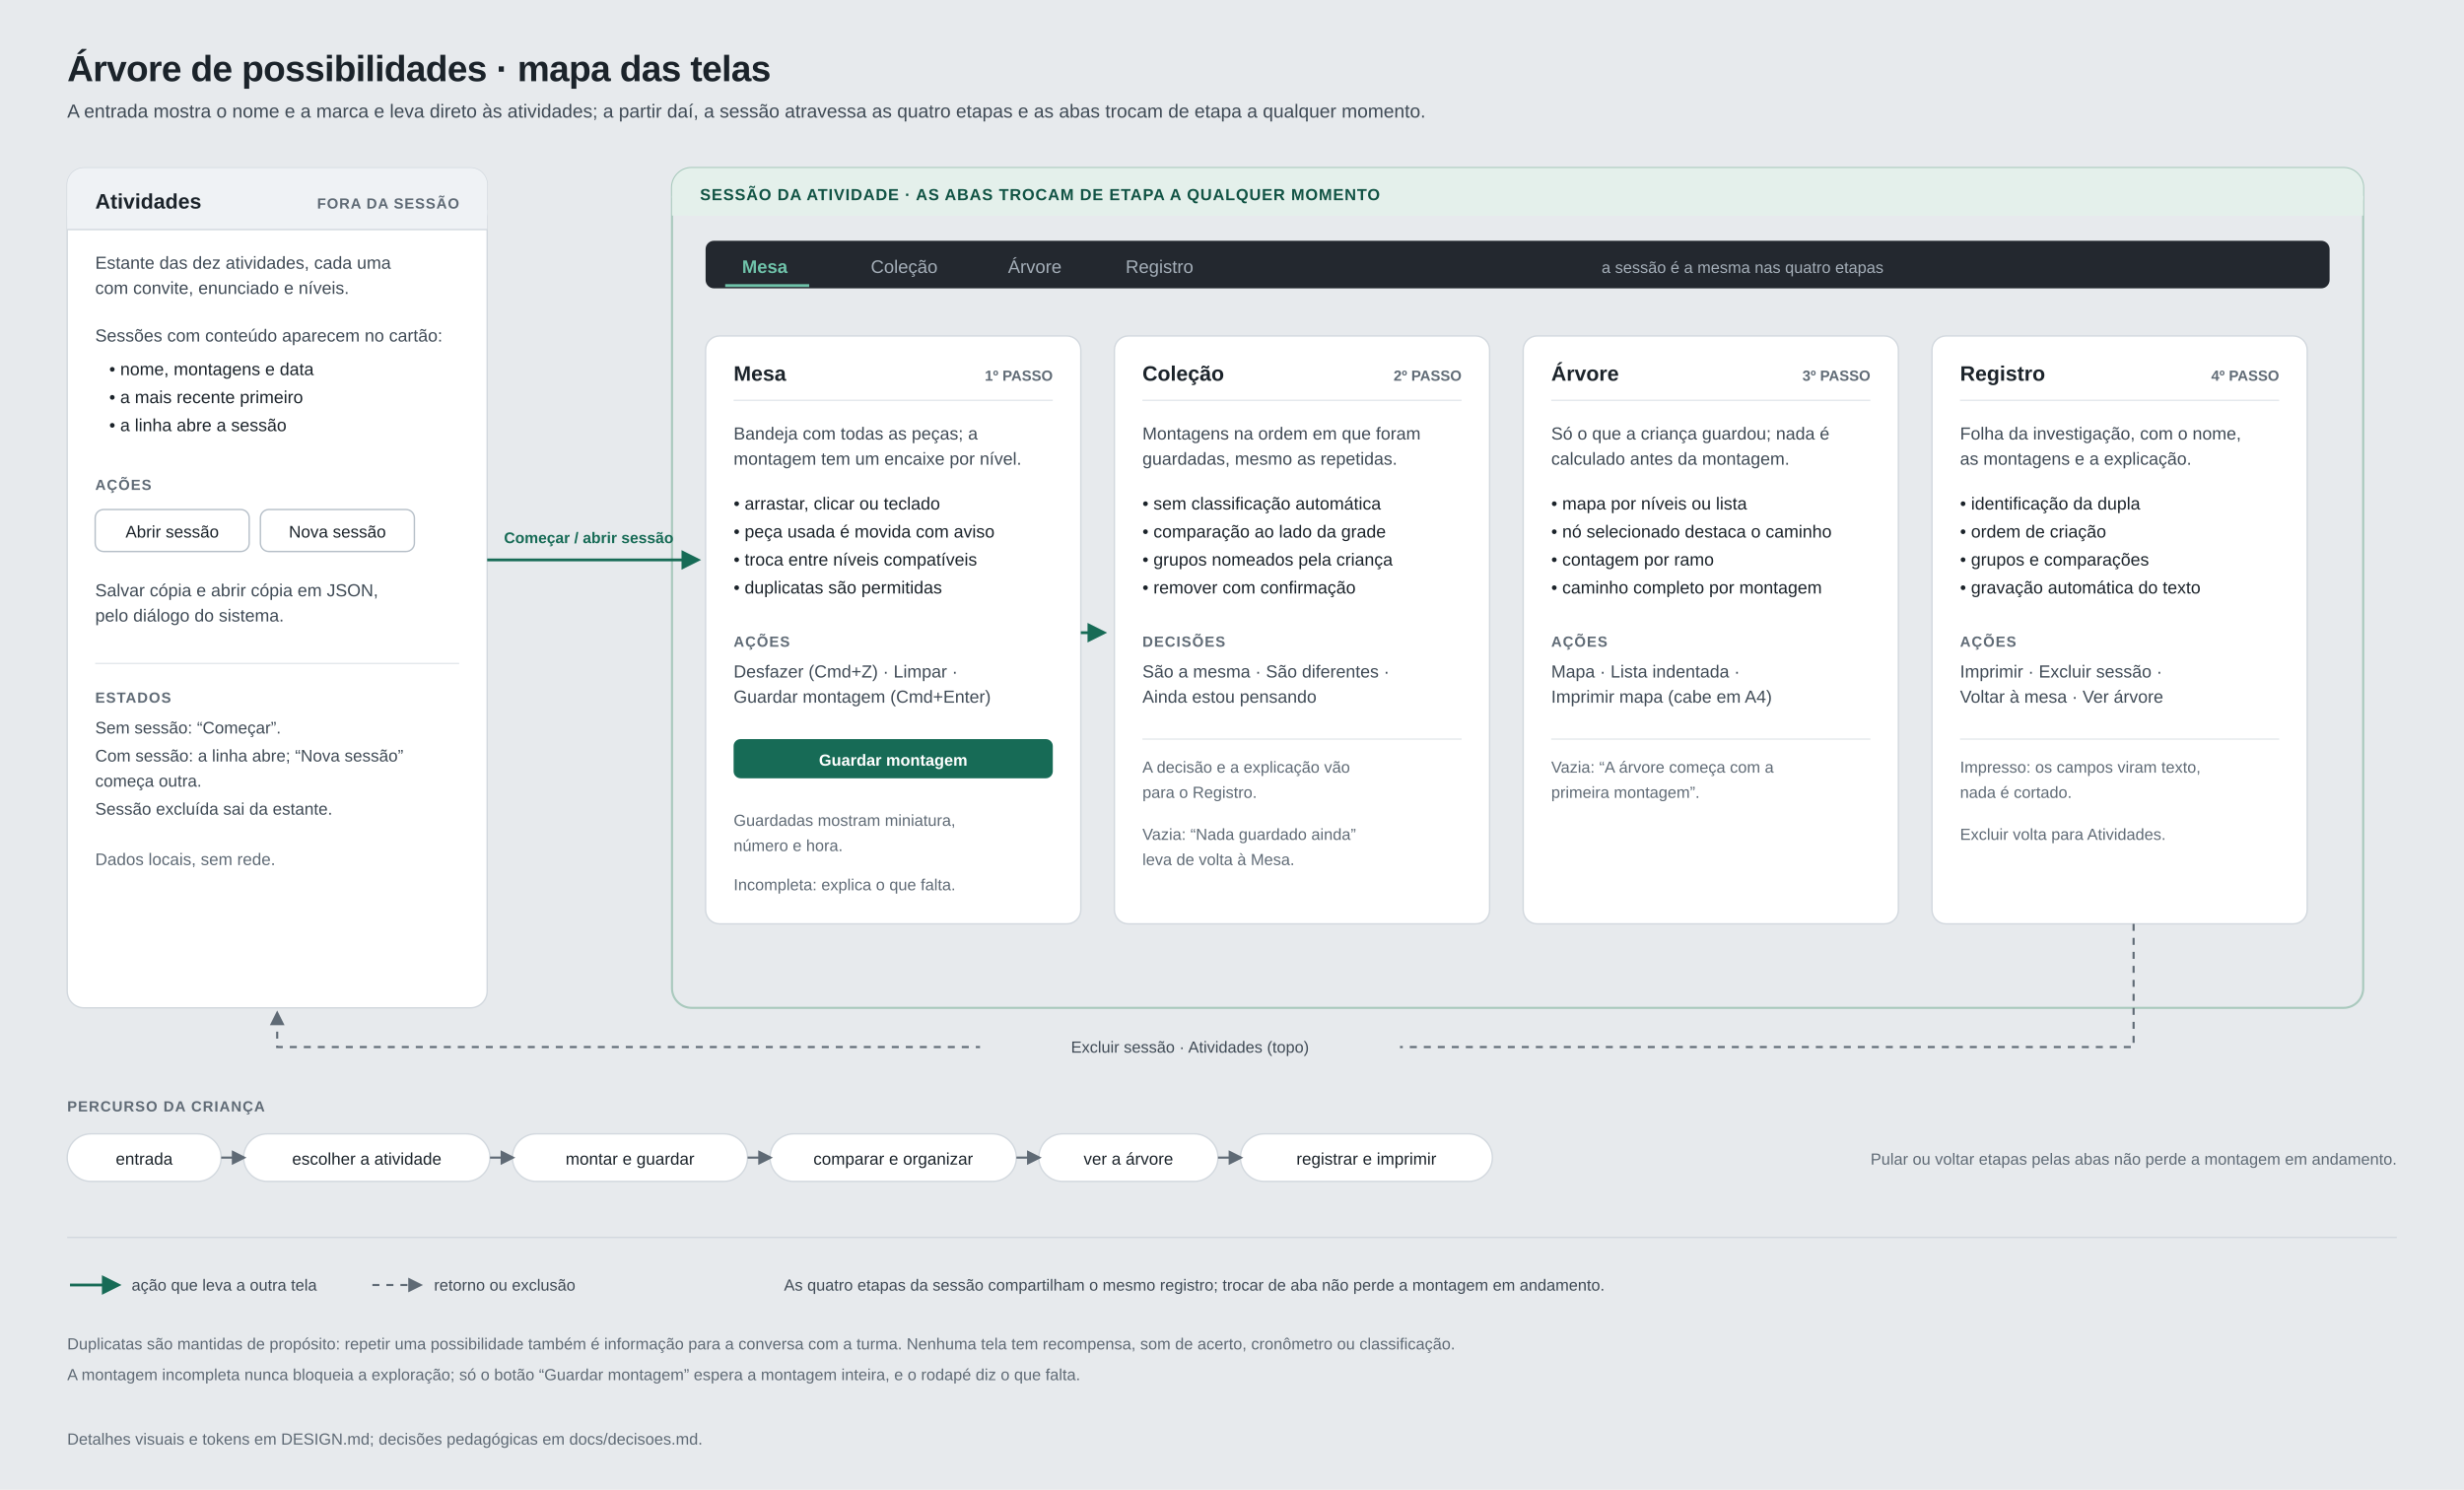
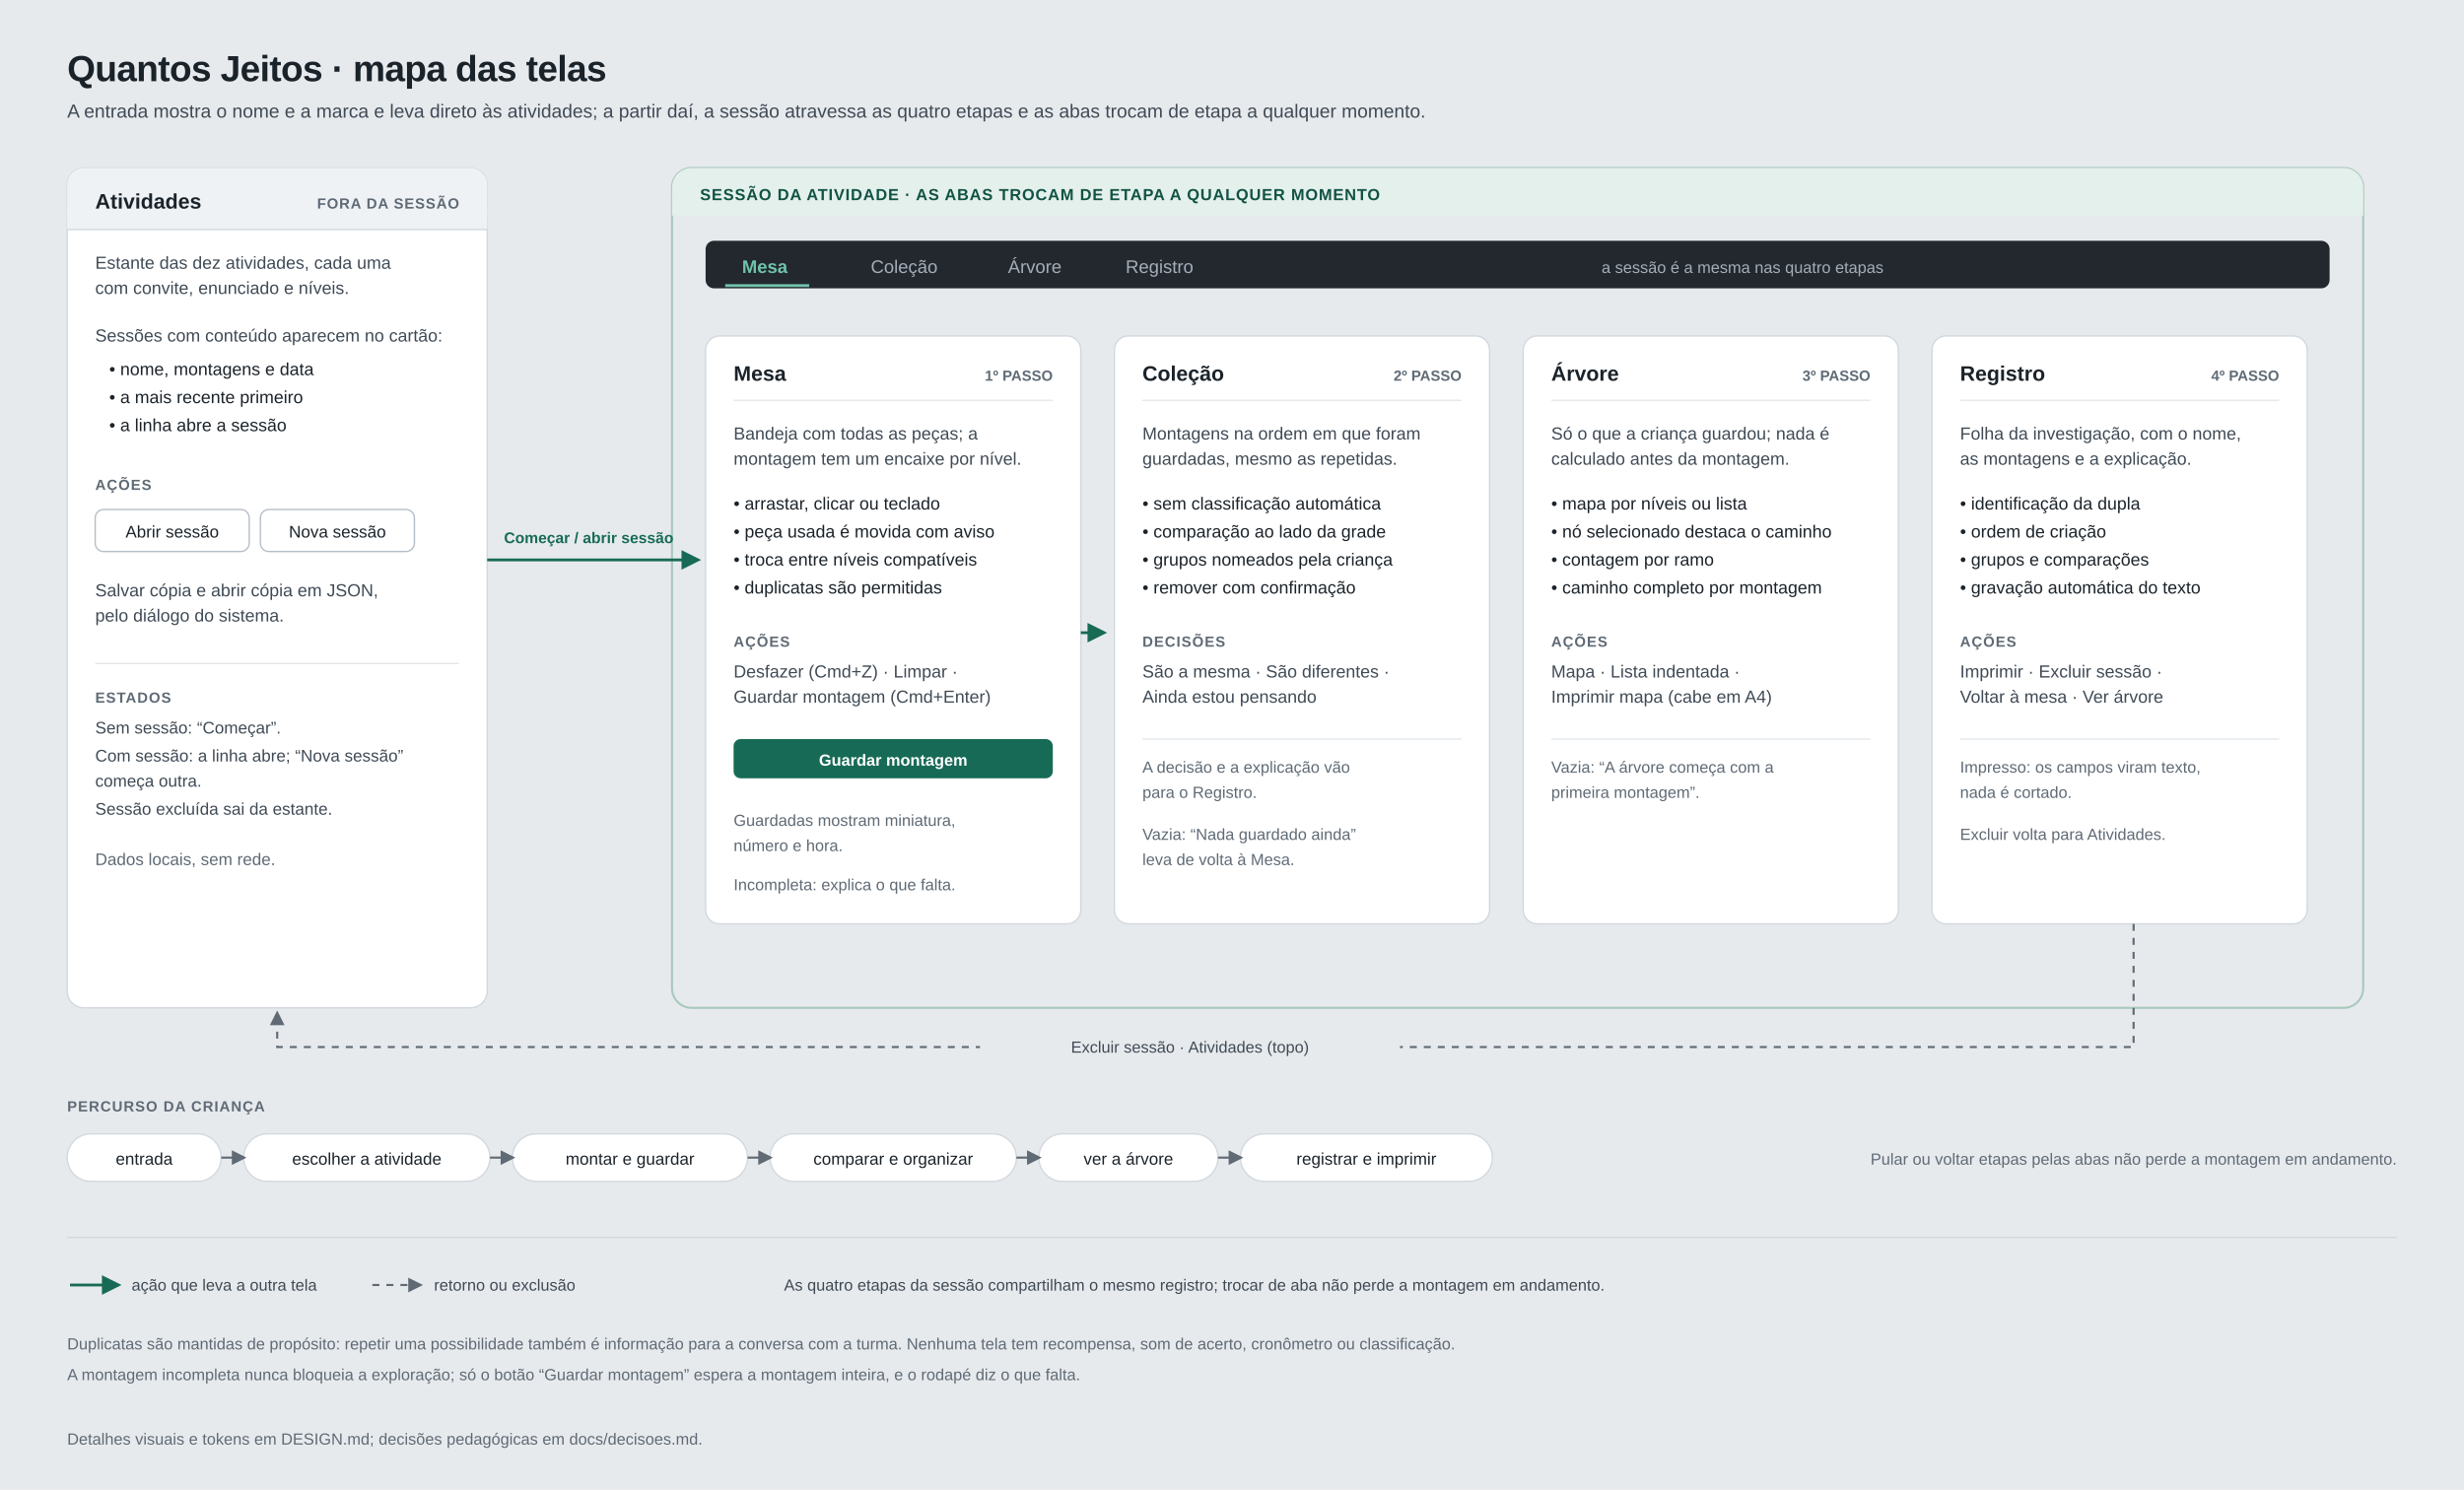
<svg xmlns="http://www.w3.org/2000/svg" width="1760" height="1064" viewBox="0 0 1760 1064" font-family="-apple-system, BlinkMacSystemFont, 'Helvetica Neue', Arial, sans-serif">
  <rect width="1760" height="1064" fill="#e7eaed" />
-   <text x="48" y="58" font-size="26" font-weight="650" fill="#1b232a" letter-spacing="-0.4">Árvore de possibilidades · mapa das telas</text>
+   <text x="48" y="58" font-size="26" font-weight="650" fill="#1b232a" letter-spacing="-0.4">Quantos Jeitos · mapa das telas</text>
  <text x="48" y="84" font-size="13.5" fill="#3f4a55">A entrada mostra o nome e a marca e leva direto às atividades; a partir daí, a sessão atravessa as quatro etapas e as abas trocam de etapa a qualquer momento.</text>
  <g>
    <rect x="48" y="120" width="300" height="600" rx="12" fill="#ffffff" stroke="#d2d8de" />
    <rect x="48" y="120" width="300" height="44" rx="12" fill="#eff2f5" />
    <rect x="48" y="150" width="300" height="14" fill="#eff2f5" />
    <path d="M48 164h300" stroke="#d2d8de" />
    <text x="68" y="149" font-size="15" font-weight="650" fill="#1b232a">Atividades</text>
    <text x="328" y="149" font-size="10.5" font-weight="600" fill="#5f6a75" text-anchor="end" letter-spacing="0.6">FORA DA SESSÃO</text>
    <text x="68" y="192" font-size="12.5" fill="#3f4a55">Estante das dez atividades, cada uma</text>
    <text x="68" y="210" font-size="12.5" fill="#3f4a55">com convite, enunciado e níveis.</text>
    <text x="68" y="244" font-size="12.5" fill="#3f4a55">Sessões com conteúdo aparecem no cartão:</text>
    <text x="78" y="268" font-size="12.5" fill="#1b232a">• nome, montagens e data</text>
    <text x="78" y="288" font-size="12.5" fill="#1b232a">• a mais recente primeiro</text>
    <text x="78" y="308" font-size="12.5" fill="#1b232a">• a linha abre a sessão</text>
    <text x="68" y="350" font-size="10.5" font-weight="700" fill="#5f6a75" letter-spacing="0.7">AÇÕES</text>
    <rect x="68" y="364" width="110" height="30" rx="6" fill="#ffffff" stroke="#b6bfc8" />
    <text x="123" y="384" font-size="12" fill="#1b232a" text-anchor="middle">Abrir sessão</text>
    <rect x="186" y="364" width="110" height="30" rx="6" fill="#ffffff" stroke="#b6bfc8" />
    <text x="241" y="384" font-size="12" fill="#1b232a" text-anchor="middle">Nova sessão</text>
    <text x="68" y="426" font-size="12.5" fill="#3f4a55">Salvar cópia e abrir cópia em JSON,</text>
    <text x="68" y="444" font-size="12.5" fill="#3f4a55">pelo diálogo do sistema.</text>
    <path d="M68 474h260" stroke="#e4e8ec" />
    <text x="68" y="502" font-size="10.5" font-weight="700" fill="#5f6a75" letter-spacing="0.7">ESTADOS</text>
    <text x="68" y="524" font-size="12" fill="#3f4a55">Sem sessão: “Começar”.</text>
    <text x="68" y="544" font-size="12" fill="#3f4a55">Com sessão: a linha abre; “Nova sessão”</text>
    <text x="68" y="562" font-size="12" fill="#3f4a55">começa outra.</text>
    <text x="68" y="582" font-size="12" fill="#3f4a55">Sessão excluída sai da estante.</text>
    <text x="68" y="618" font-size="12" fill="#5f6a75">Dados locais, sem rede.</text>
  </g>
  <g transform="translate(56,0)">
    <rect x="424" y="120" width="1208" height="600" rx="14" fill="none" stroke="#a9c9bd" stroke-width="1.5" />
    <rect x="424" y="120" width="1208" height="34" rx="14" fill="#e4f0eb" />
    <rect x="424" y="140" width="1208" height="14" fill="#e4f0eb" />
    <text x="444" y="143" font-size="11.5" font-weight="700" fill="#115344" letter-spacing="0.6">SESSÃO DA ATIVIDADE · AS ABAS TROCAM DE ETAPA A QUALQUER MOMENTO</text>
    <rect x="448" y="172" width="1160" height="34" rx="6" fill="#23282f" />
    <text x="474" y="195" font-size="13" font-weight="650" fill="#6fc3aa">Mesa</text>
    <path d="M462 204h60" stroke="#6fc3aa" stroke-width="2" />
    <text x="566" y="195" font-size="13" fill="#a4aeb8">Coleção</text>
    <text x="664" y="195" font-size="13" fill="#a4aeb8">Árvore</text>
    <text x="748" y="195" font-size="13" fill="#a4aeb8">Registro</text>
    <text x="1088" y="195" font-size="11.5" fill="#a4aeb8">a sessão é a mesma nas quatro etapas</text>
    <g>
      <rect x="448" y="240" width="268" height="420" rx="10" fill="#ffffff" stroke="#d2d8de" />
      <text x="468" y="272" font-size="15" font-weight="650" fill="#1b232a">Mesa</text>
      <text x="696" y="272" font-size="10.5" font-weight="600" fill="#5f6a75" text-anchor="end">1º PASSO</text>
      <path d="M468 286h228" stroke="#e4e8ec" />
      <text x="468" y="314" font-size="12.5" fill="#3f4a55">Bandeja com todas as peças; a</text>
      <text x="468" y="332" font-size="12.5" fill="#3f4a55">montagem tem um encaixe por nível.</text>
      <text x="468" y="364" font-size="12.5" fill="#1b232a">• arrastar, clicar ou teclado</text>
      <text x="468" y="384" font-size="12.5" fill="#1b232a">• peça usada é movida com aviso</text>
      <text x="468" y="404" font-size="12.5" fill="#1b232a">• troca entre níveis compatíveis</text>
      <text x="468" y="424" font-size="12.5" fill="#1b232a">• duplicatas são permitidas</text>
      <text x="468" y="462" font-size="10.5" font-weight="700" fill="#5f6a75" letter-spacing="0.7">AÇÕES</text>
      <text x="468" y="484" font-size="12.5" fill="#3f4a55">Desfazer (Cmd+Z) · Limpar ·</text>
      <text x="468" y="502" font-size="12.5" fill="#3f4a55">Guardar montagem (Cmd+Enter)</text>
      <rect x="468" y="528" width="228" height="28" rx="5" fill="#176b56" />
      <text x="582" y="547" font-size="11.5" font-weight="600" fill="#ffffff" text-anchor="middle">Guardar montagem</text>
      <text x="468" y="590" font-size="11.5" fill="#5f6a75">Guardadas mostram miniatura,</text>
      <text x="468" y="608" font-size="11.5" fill="#5f6a75">número e hora.</text>
      <text x="468" y="636" font-size="11.5" fill="#5f6a75">Incompleta: explica o que falta.</text>
    </g>
    <g>
      <rect x="740" y="240" width="268" height="420" rx="10" fill="#ffffff" stroke="#d2d8de" />
      <text x="760" y="272" font-size="15" font-weight="650" fill="#1b232a">Coleção</text>
      <text x="988" y="272" font-size="10.5" font-weight="600" fill="#5f6a75" text-anchor="end">2º PASSO</text>
      <path d="M760 286h228" stroke="#e4e8ec" />
      <text x="760" y="314" font-size="12.5" fill="#3f4a55">Montagens na ordem em que foram</text>
      <text x="760" y="332" font-size="12.5" fill="#3f4a55">guardadas, mesmo as repetidas.</text>
      <text x="760" y="364" font-size="12.5" fill="#1b232a">• sem classificação automática</text>
      <text x="760" y="384" font-size="12.5" fill="#1b232a">• comparação ao lado da grade</text>
      <text x="760" y="404" font-size="12.5" fill="#1b232a">• grupos nomeados pela criança</text>
      <text x="760" y="424" font-size="12.5" fill="#1b232a">• remover com confirmação</text>
      <text x="760" y="462" font-size="10.5" font-weight="700" fill="#5f6a75" letter-spacing="0.7">DECISÕES</text>
      <text x="760" y="484" font-size="12.5" fill="#3f4a55">São a mesma · São diferentes ·</text>
      <text x="760" y="502" font-size="12.5" fill="#3f4a55">Ainda estou pensando</text>
      <path d="M760 528h228" stroke="#e4e8ec" />
      <text x="760" y="552" font-size="11.5" fill="#5f6a75">A decisão e a explicação vão</text>
      <text x="760" y="570" font-size="11.5" fill="#5f6a75">para o Registro.</text>
      <text x="760" y="600" font-size="11.5" fill="#5f6a75">Vazia: “Nada guardado ainda”</text>
      <text x="760" y="618" font-size="11.5" fill="#5f6a75">leva de volta à Mesa.</text>
    </g>
    <g>
      <rect x="1032" y="240" width="268" height="420" rx="10" fill="#ffffff" stroke="#d2d8de" />
      <text x="1052" y="272" font-size="15" font-weight="650" fill="#1b232a">Árvore</text>
      <text x="1280" y="272" font-size="10.5" font-weight="600" fill="#5f6a75" text-anchor="end">3º PASSO</text>
      <path d="M1052 286h228" stroke="#e4e8ec" />
      <text x="1052" y="314" font-size="12.5" fill="#3f4a55">Só o que a criança guardou; nada é</text>
      <text x="1052" y="332" font-size="12.5" fill="#3f4a55">calculado antes da montagem.</text>
      <text x="1052" y="364" font-size="12.5" fill="#1b232a">• mapa por níveis ou lista</text>
      <text x="1052" y="384" font-size="12.5" fill="#1b232a">• nó selecionado destaca o caminho</text>
      <text x="1052" y="404" font-size="12.5" fill="#1b232a">• contagem por ramo</text>
      <text x="1052" y="424" font-size="12.5" fill="#1b232a">• caminho completo por montagem</text>
      <text x="1052" y="462" font-size="10.5" font-weight="700" fill="#5f6a75" letter-spacing="0.7">AÇÕES</text>
      <text x="1052" y="484" font-size="12.5" fill="#3f4a55">Mapa · Lista indentada ·</text>
      <text x="1052" y="502" font-size="12.5" fill="#3f4a55">Imprimir mapa (cabe em A4)</text>
      <path d="M1052 528h228" stroke="#e4e8ec" />
      <text x="1052" y="552" font-size="11.5" fill="#5f6a75">Vazia: “A árvore começa com a</text>
      <text x="1052" y="570" font-size="11.5" fill="#5f6a75">primeira montagem”.</text>
    </g>
    <g>
      <rect x="1324" y="240" width="268" height="420" rx="10" fill="#ffffff" stroke="#d2d8de" />
      <text x="1344" y="272" font-size="15" font-weight="650" fill="#1b232a">Registro</text>
      <text x="1572" y="272" font-size="10.5" font-weight="600" fill="#5f6a75" text-anchor="end">4º PASSO</text>
      <path d="M1344 286h228" stroke="#e4e8ec" />
      <text x="1344" y="314" font-size="12.5" fill="#3f4a55">Folha da investigação, com o nome,</text>
      <text x="1344" y="332" font-size="12.5" fill="#3f4a55">as montagens e a explicação.</text>
      <text x="1344" y="364" font-size="12.5" fill="#1b232a">• identificação da dupla</text>
      <text x="1344" y="384" font-size="12.5" fill="#1b232a">• ordem de criação</text>
      <text x="1344" y="404" font-size="12.5" fill="#1b232a">• grupos e comparações</text>
      <text x="1344" y="424" font-size="12.5" fill="#1b232a">• gravação automática do texto</text>
      <text x="1344" y="462" font-size="10.5" font-weight="700" fill="#5f6a75" letter-spacing="0.7">AÇÕES</text>
      <text x="1344" y="484" font-size="12.5" fill="#3f4a55">Imprimir · Excluir sessão ·</text>
      <text x="1344" y="502" font-size="12.5" fill="#3f4a55">Voltar à mesa · Ver árvore</text>
      <path d="M1344 528h228" stroke="#e4e8ec" />
      <text x="1344" y="552" font-size="11.5" fill="#5f6a75">Impresso: os campos viram texto,</text>
      <text x="1344" y="570" font-size="11.5" fill="#5f6a75">nada é cortado.</text>
      <text x="1344" y="600" font-size="11.5" fill="#5f6a75">Excluir volta para Atividades.</text>
    </g>
    <path d="M716 452h16" stroke="#176b56" stroke-width="2" marker-end="url(#seta)" />
  </g>
  <defs>
    <marker id="seta" viewBox="0 0 10 10" refX="8" refY="5" markerWidth="7" markerHeight="7" orient="auto-start-reverse">
      <path d="M0 0 L10 5 L0 10 z" fill="#176b56" />
    </marker>
    <marker id="setaCinza" viewBox="0 0 10 10" refX="8" refY="5" markerWidth="7" markerHeight="7" orient="auto-start-reverse">
      <path d="M0 0 L10 5 L0 10 z" fill="#5f6a75" />
    </marker>
  </defs>
  <path d="M348 400h150" stroke="#176b56" stroke-width="2" marker-end="url(#seta)" />
  <text x="360" y="388" font-size="11" font-weight="600" fill="#176b56">Começar / abrir sessão</text>
  <path d="M1524 660v88H198v-24" fill="none" stroke="#5f6a75" stroke-width="1.5" stroke-dasharray="5 5" marker-end="url(#setaCinza)" />
  <rect x="700" y="734" width="300" height="28" rx="14" fill="#e7eaed" />
  <text x="850" y="752" font-size="11.5" fill="#3f4a55" text-anchor="middle">Excluir sessão · Atividades (topo)</text>
  <text x="48" y="794" font-size="10.5" font-weight="700" fill="#5f6a75" letter-spacing="0.7">PERCURSO DA CRIANÇA</text>
  <g font-size="12" fill="#1b232a">
    <rect x="48" y="810" width="110" height="34" rx="17" fill="#ffffff" stroke="#d2d8de" />
    <text x="103" y="832" text-anchor="middle">entrada</text>
    <rect x="174" y="810" width="176" height="34" rx="17" fill="#ffffff" stroke="#d2d8de" />
    <text x="262" y="832" text-anchor="middle">escolher a atividade</text>
    <rect x="366" y="810" width="168" height="34" rx="17" fill="#ffffff" stroke="#d2d8de" />
    <text x="450" y="832" text-anchor="middle">montar e guardar</text>
    <rect x="550" y="810" width="176" height="34" rx="17" fill="#ffffff" stroke="#d2d8de" />
    <text x="638" y="832" text-anchor="middle">comparar e organizar</text>
    <rect x="742" y="810" width="128" height="34" rx="17" fill="#ffffff" stroke="#d2d8de" />
    <text x="806" y="832" text-anchor="middle">ver a árvore</text>
    <rect x="886" y="810" width="180" height="34" rx="17" fill="#ffffff" stroke="#d2d8de" />
    <text x="976" y="832" text-anchor="middle">registrar e imprimir</text>
  </g>
  <g stroke="#5f6a75" stroke-width="1.5" marker-end="url(#setaCinza)">
    <path d="M158 827h16" />
    <path d="M350 827h16" />
    <path d="M534 827h16" />
    <path d="M726 827h16" />
    <path d="M870 827h16" />
  </g>
  <text x="1712" y="832" font-size="11.5" fill="#5f6a75" text-anchor="end">Pular ou voltar etapas pelas abas não perde a montagem em andamento.</text>
  <path d="M48 884h1664" stroke="#d2d8de" />
  <g font-size="11.5" fill="#3f4a55">
    <path d="M50 918h34" stroke="#176b56" stroke-width="2" marker-end="url(#seta)" />
    <text x="94" y="922">ação que leva a outra tela</text>
    <path d="M266 918h34" stroke="#5f6a75" stroke-width="1.5" stroke-dasharray="5 5" marker-end="url(#setaCinza)" />
    <text x="310" y="922">retorno ou exclusão</text>
    <text x="560" y="922">As quatro etapas da sessão compartilham o mesmo registro; trocar de aba não perde a montagem em andamento.</text>
  </g>
  <text x="48" y="964" font-size="11.5" fill="#5f6a75">Duplicatas são mantidas de propósito: repetir uma possibilidade também é informação para a conversa com a turma. Nenhuma tela tem recompensa, som de acerto, cronômetro ou classificação.</text>
  <text x="48" y="986" font-size="11.5" fill="#5f6a75">A montagem incompleta nunca bloqueia a exploração; só o botão “Guardar montagem” espera a montagem inteira, e o rodapé diz o que falta.</text>
  <text x="48" y="1032" font-size="11.5" fill="#5f6a75">Detalhes visuais e tokens em DESIGN.md; decisões pedagógicas em docs/decisoes.md.</text>
</svg>
